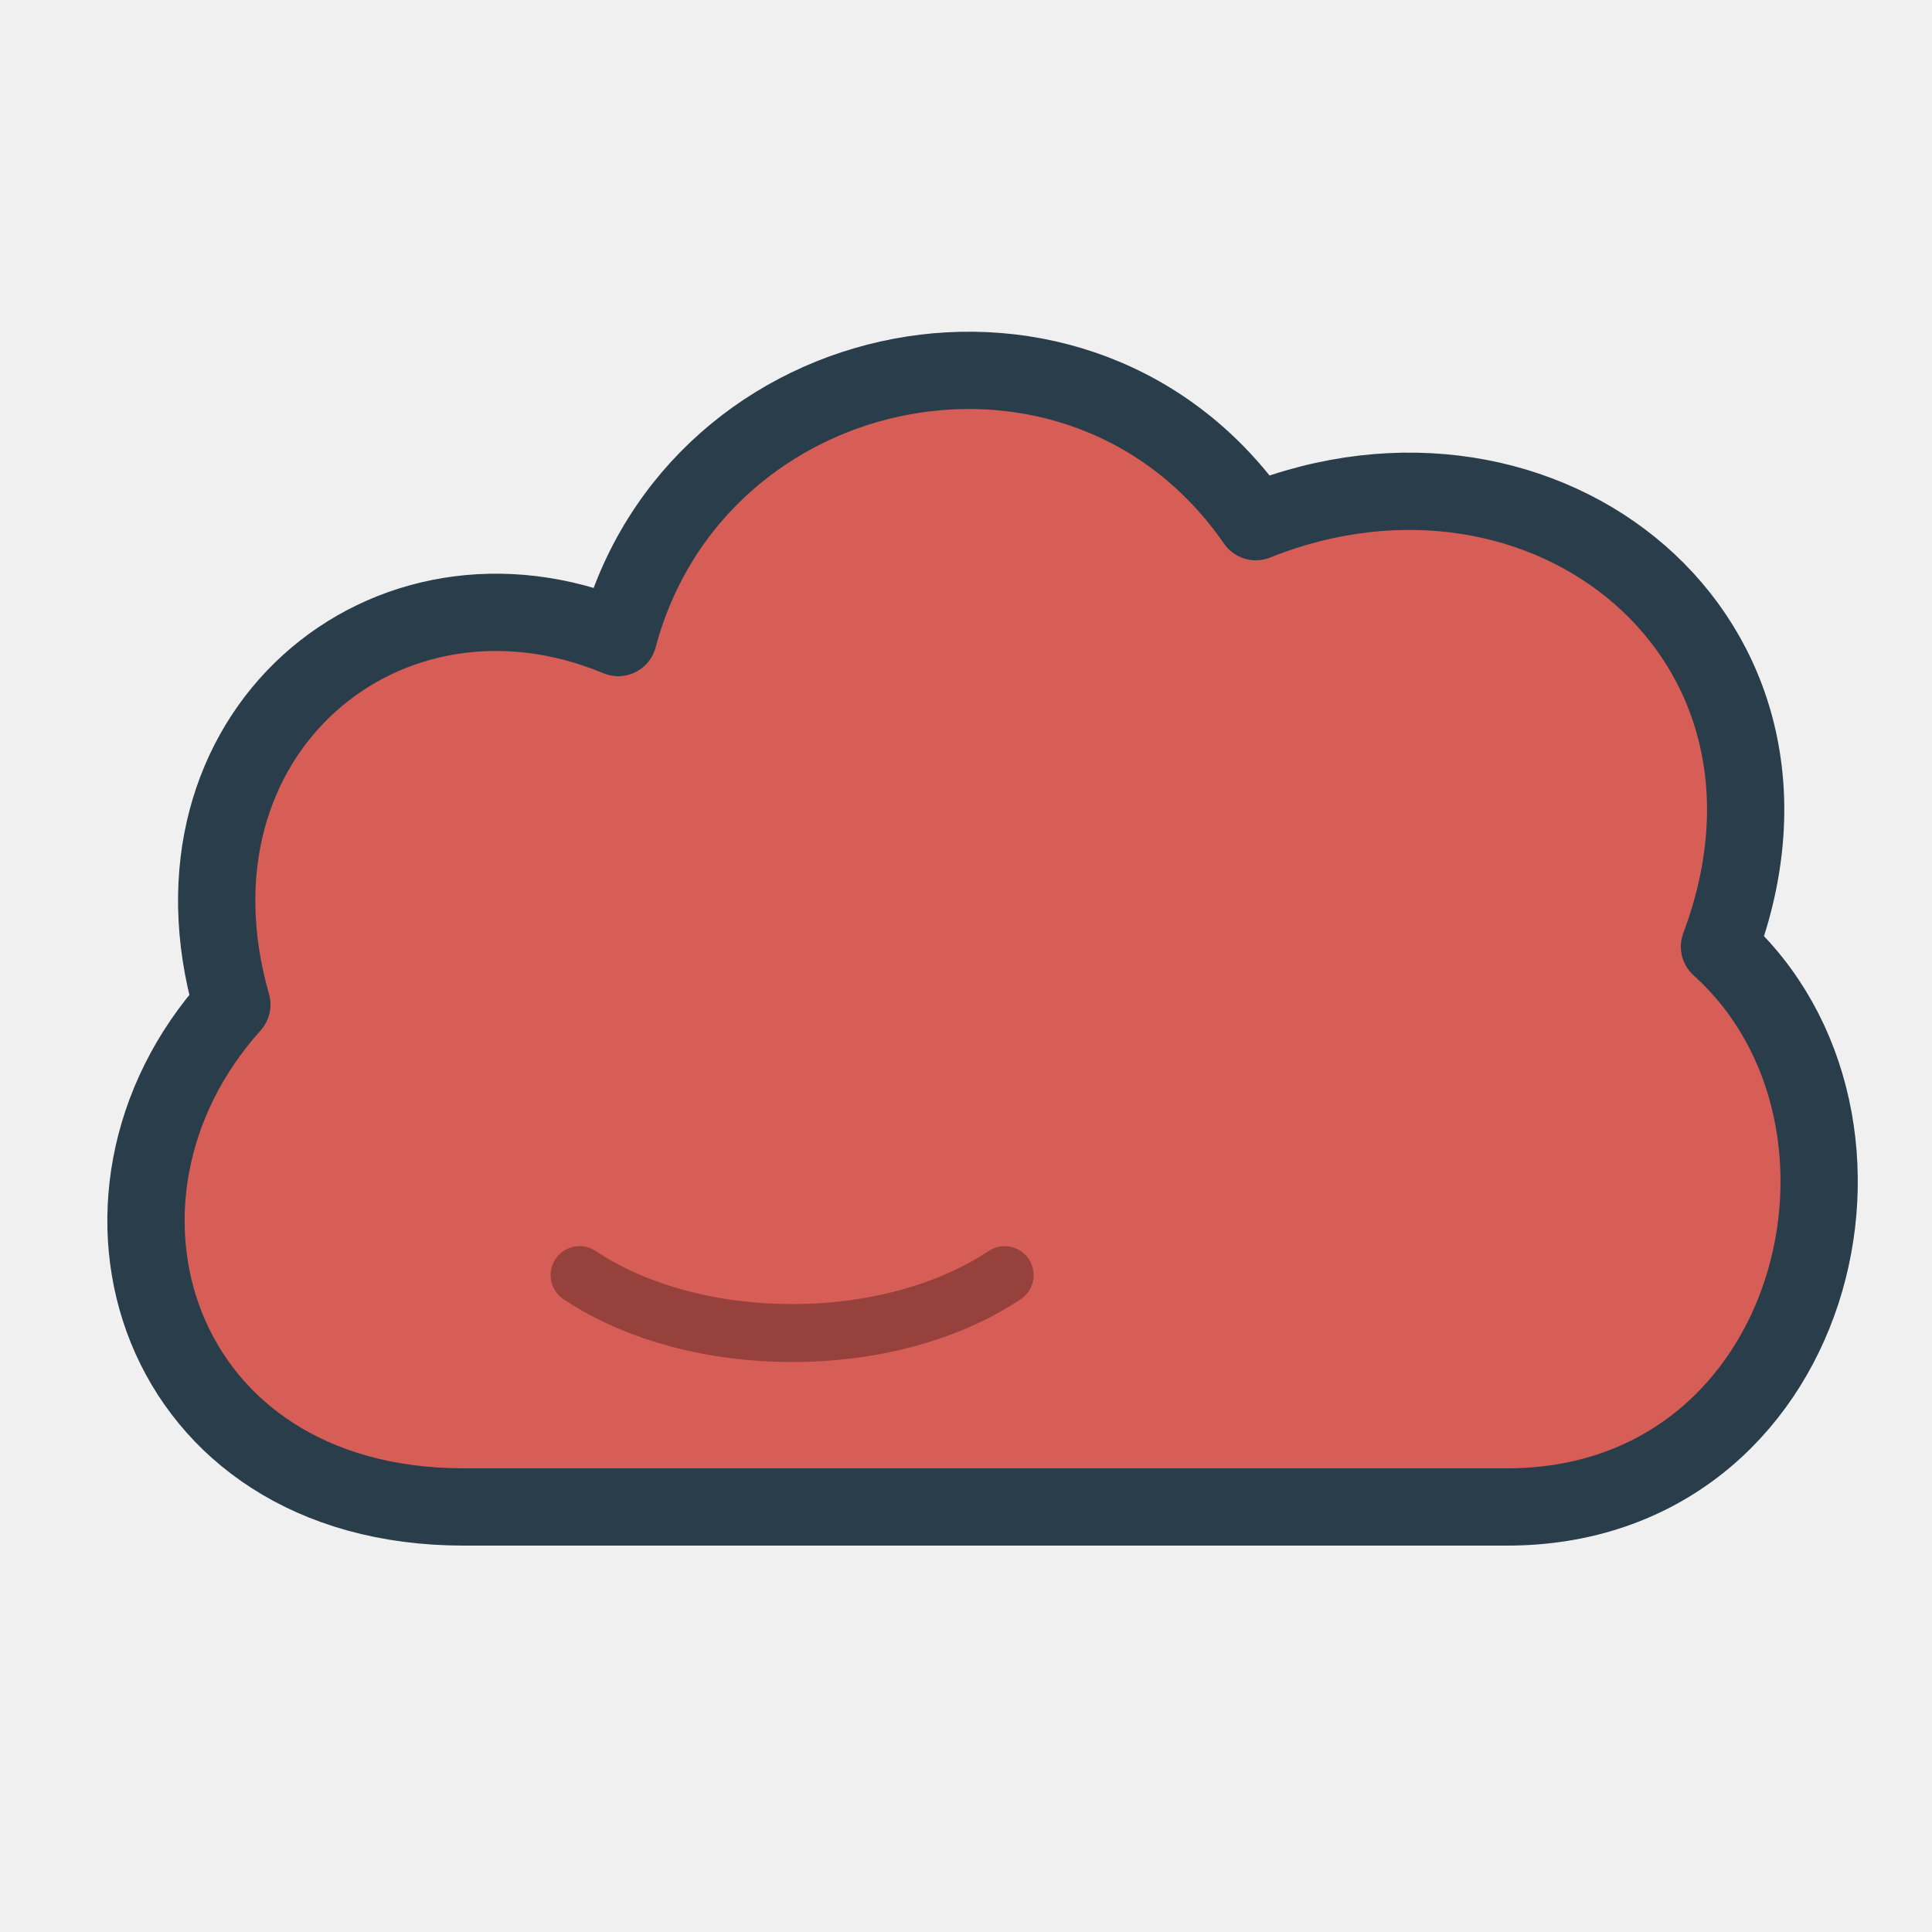
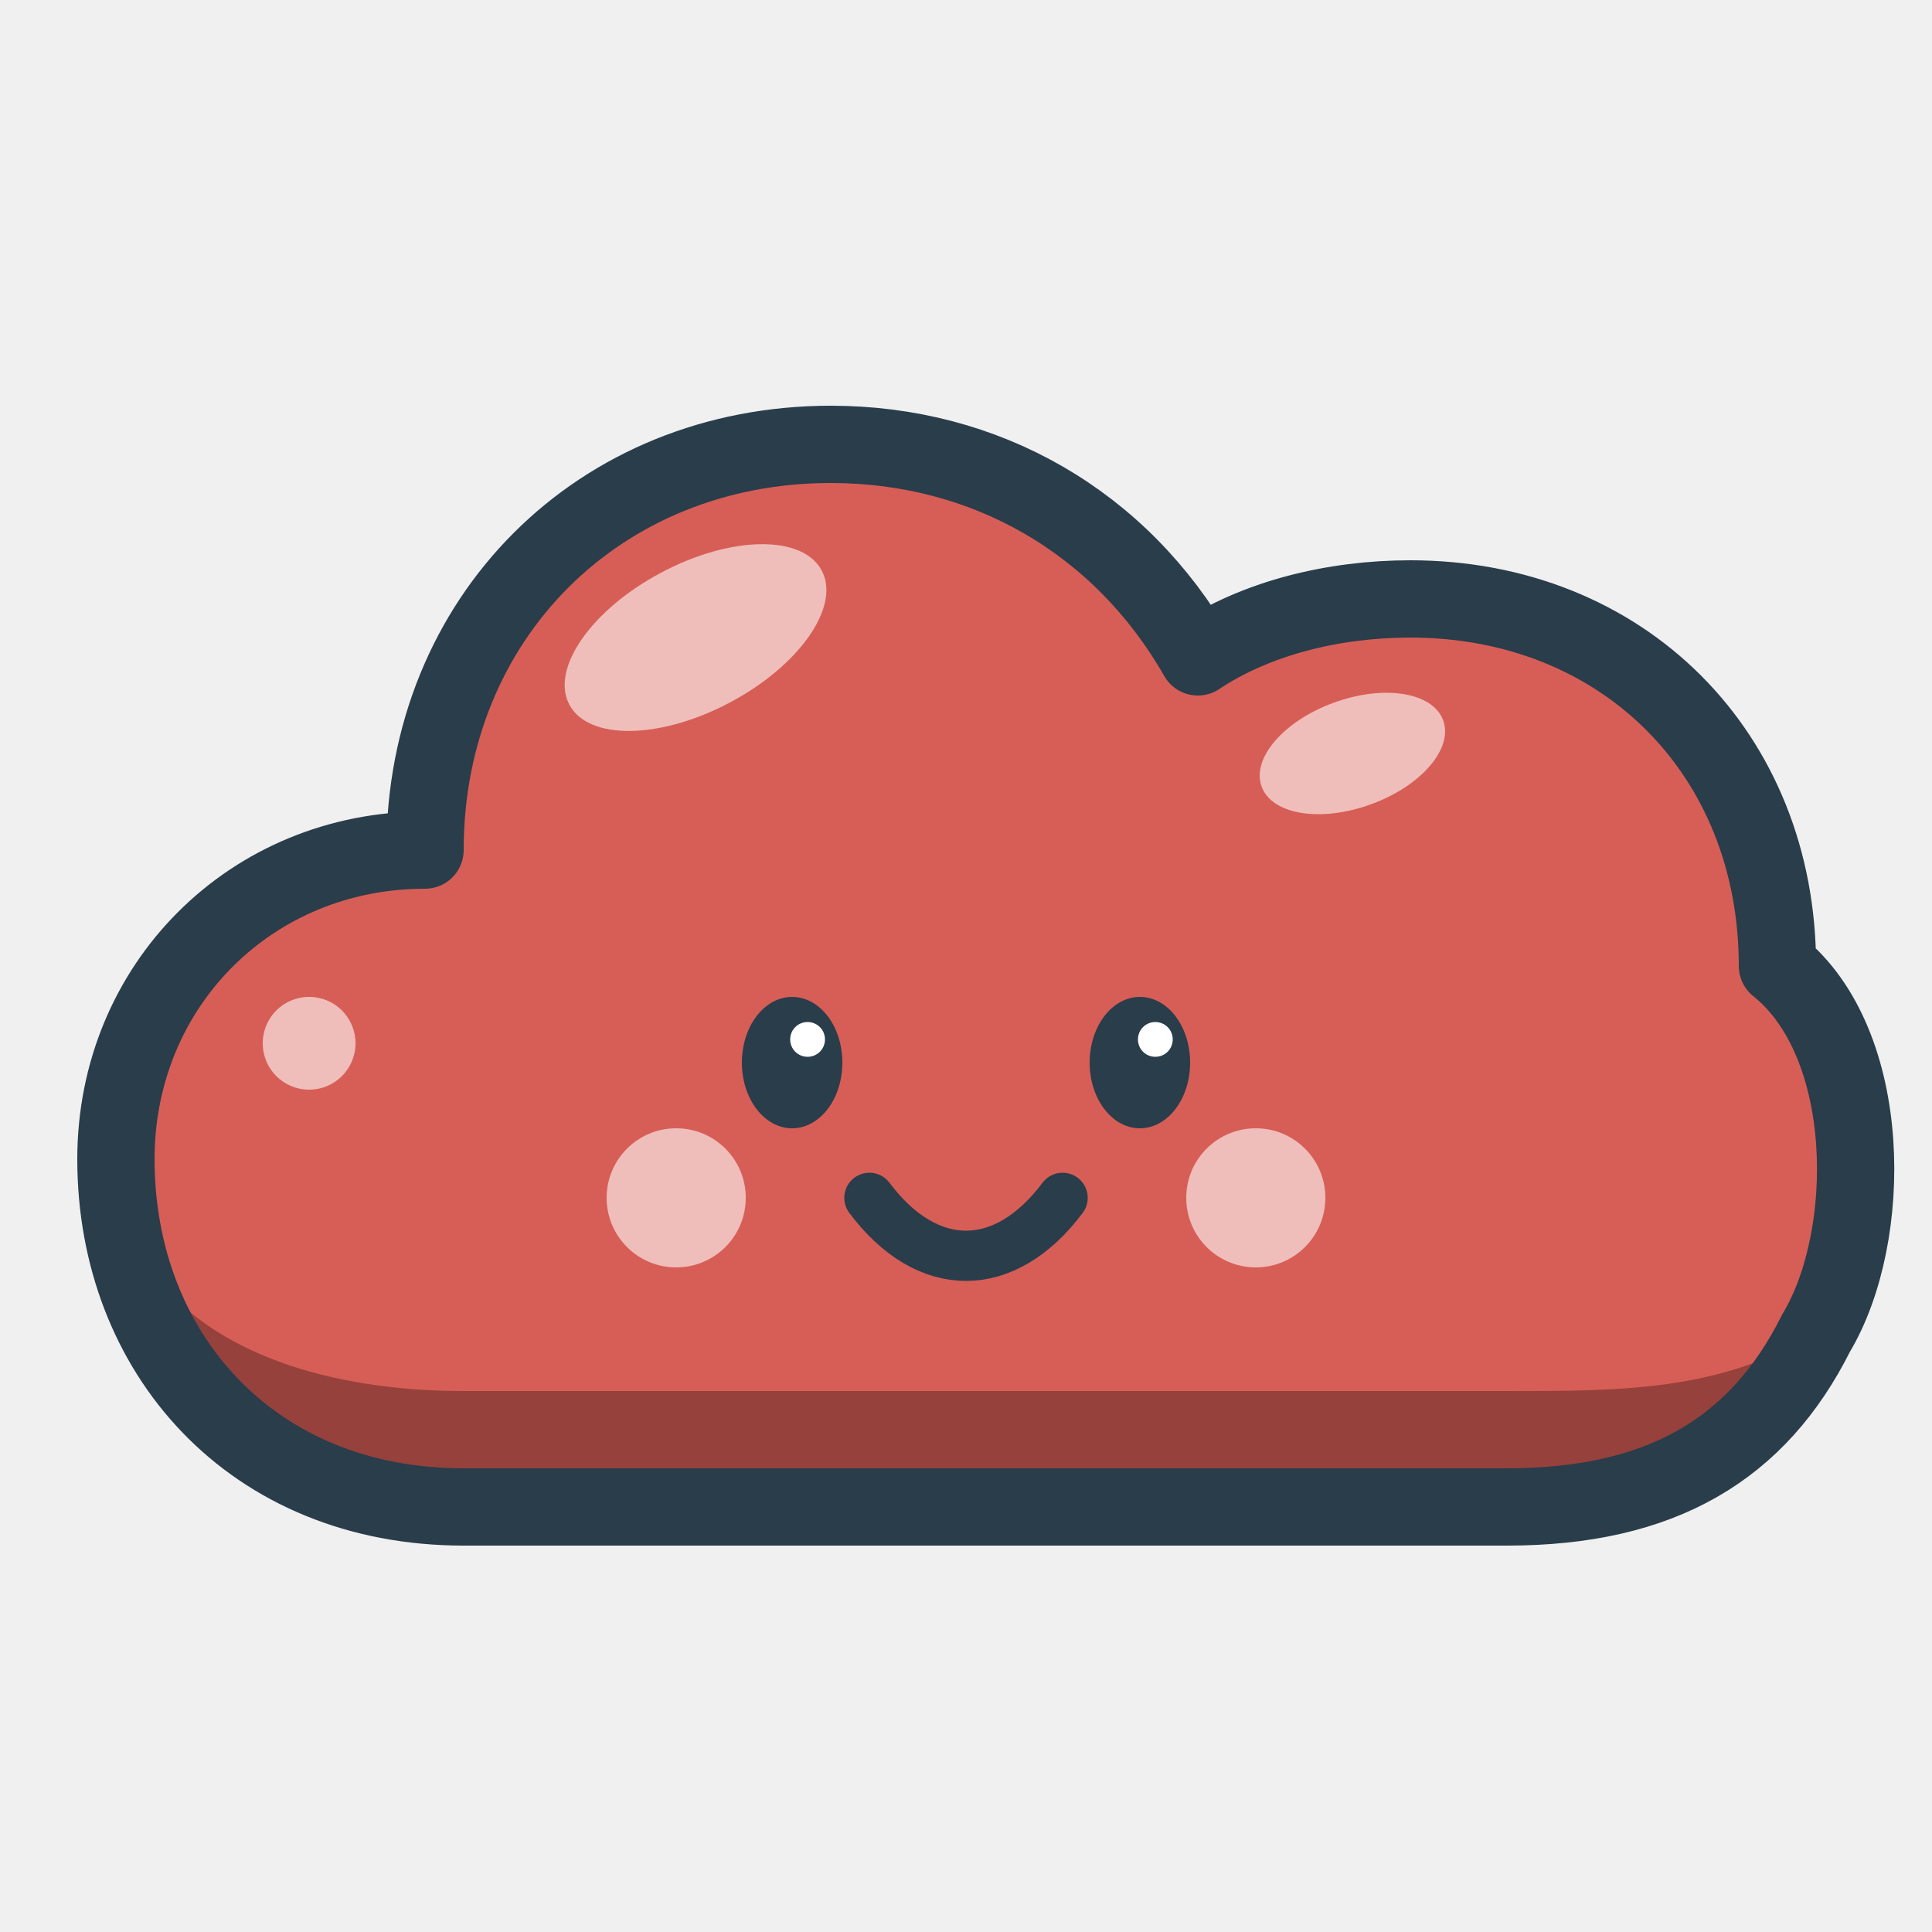
<svg xmlns="http://www.w3.org/2000/svg" viewBox="0 0 100 100">
-   <path d="M 24 78 C 8 78 3 62 12 52 C 8 38 20 28 32 33 C 36 18 56 14 65 27 C 80 21 95 33 89 49 C 99 58 94 78 78 78 Z" fill="#d75e56" data-fill="couleur" stroke="#293d4b" stroke-width="4" stroke-linecap="round" stroke-linejoin="round" />
-   <path d="M 30 66 C 36 70 46 70 52 66" fill="none" stroke="#96413c" data-stroke="sombre" stroke-width="3" stroke-linecap="round" stroke-linejoin="round" />
+   <path d="M 24 78 C 13 78 6 70 6 60 C 6 51 13 44 22 44 C 22 32 31 23 43 23 C 51 23 58 27 62 34 C 65 32 69 31 73 31 C 84 31 92 39 92 50 C 97 54 97 64 94 69 C 91 75 86 78 78 78 Z" fill="#d75e56" data-fill="couleur" />
+   <path d="M 8 66 C 11 74 17 78 24 78 L 78 78 C 86 78 91 75 94 69 C 89 72 84 72 78 72 L 24 72 C 17 72 11 70 8 66 Z" fill="#96413c" data-fill="sombre" />
+   <path d="M 24 78 C 13 78 6 70 6 60 C 6 51 13 44 22 44 C 22 32 31 23 43 23 C 51 23 58 27 62 34 C 65 32 69 31 73 31 C 84 31 92 39 92 50 C 97 54 97 64 94 69 C 91 75 86 78 78 78 Z" fill="none" stroke="#293d4b" stroke-width="4" stroke-linecap="round" stroke-linejoin="round" />
+   <path d="M 42.53 29.53 C 43.52 31.38 41.4 34.44 37.78 36.36 C 34.17 38.28 30.45 38.33 29.47 36.47 C 28.48 34.62 30.6 31.56 34.22 29.64 C 37.83 27.72 41.55 27.67 42.53 29.53 Z" fill="#efbebb" data-fill="claire" />
+   <path d="M 74.7 37.29 C 75.23 38.75 73.55 40.69 70.96 41.63 C 68.36 42.58 65.83 42.17 65.3 40.71 C 64.77 39.25 66.45 37.31 69.04 36.37 C 71.64 35.42 74.17 35.83 74.7 37.29 Z" fill="#efbebb" data-fill="claire" />
+   <path d="M 18.4 54 C 18.4 55.33 17.33 56.4 16 56.4 C 14.67 56.4 13.6 55.33 13.6 54 C 13.6 52.67 14.67 51.6 16 51.6 C 17.33 51.6 18.4 52.67 18.4 54 Z" fill="#efbebb" data-fill="claire" />
+   <path d="M 38.6 62 C 38.6 63.99 36.99 65.6 35 65.6 C 33.01 65.6 31.4 63.99 31.4 62 C 31.4 60.01 33.01 58.4 35 58.4 C 36.99 58.4 38.6 60.01 38.6 62 Z" fill="#efbebb" data-fill="claire" />
+   <path d="M 68.6 62 C 68.6 63.99 66.99 65.6 65 65.6 C 63.01 65.6 61.4 63.99 61.4 62 C 61.4 60.01 63.01 58.4 65 58.4 C 66.99 58.4 68.6 60.01 68.6 62 Z" fill="#efbebb" data-fill="claire" />
+   <path d="M 43.6 55 C 43.6 56.88 42.44 58.4 41 58.4 C 39.56 58.4 38.4 56.88 38.4 55 C 38.4 53.12 39.56 51.6 41 51.6 C 42.44 51.6 43.6 53.12 43.6 55 Z" fill="#293d4b" />
+   <path d="M 61.6 55 C 61.6 56.88 60.44 58.4 59 58.4 C 57.56 58.4 56.4 56.88 56.4 55 C 56.4 53.12 57.56 51.6 59 51.6 C 60.44 51.6 61.6 53.12 61.6 55 Z" fill="#293d4b" />
+   <path d="M 42.7 53.8 C 42.7 54.3 42.3 54.7 41.8 54.7 C 41.3 54.7 40.9 54.3 40.9 53.8 C 40.9 53.3 41.3 52.9 41.8 52.9 C 42.3 52.9 42.7 53.3 42.7 53.8 Z" fill="#ffffff" />
+   <path d="M 60.7 53.8 C 60.7 54.3 60.3 54.7 59.8 54.7 C 59.3 54.7 58.9 54.3 58.9 53.8 C 58.9 53.3 59.3 52.9 59.8 52.9 C 60.3 52.9 60.7 53.3 60.7 53.8 Z" fill="#ffffff" />
+   <path d="M 45 62 C 48 66 52 66 55 62" fill="none" stroke="#293d4b" stroke-width="2.6" stroke-linecap="round" stroke-linejoin="round" />
</svg>
